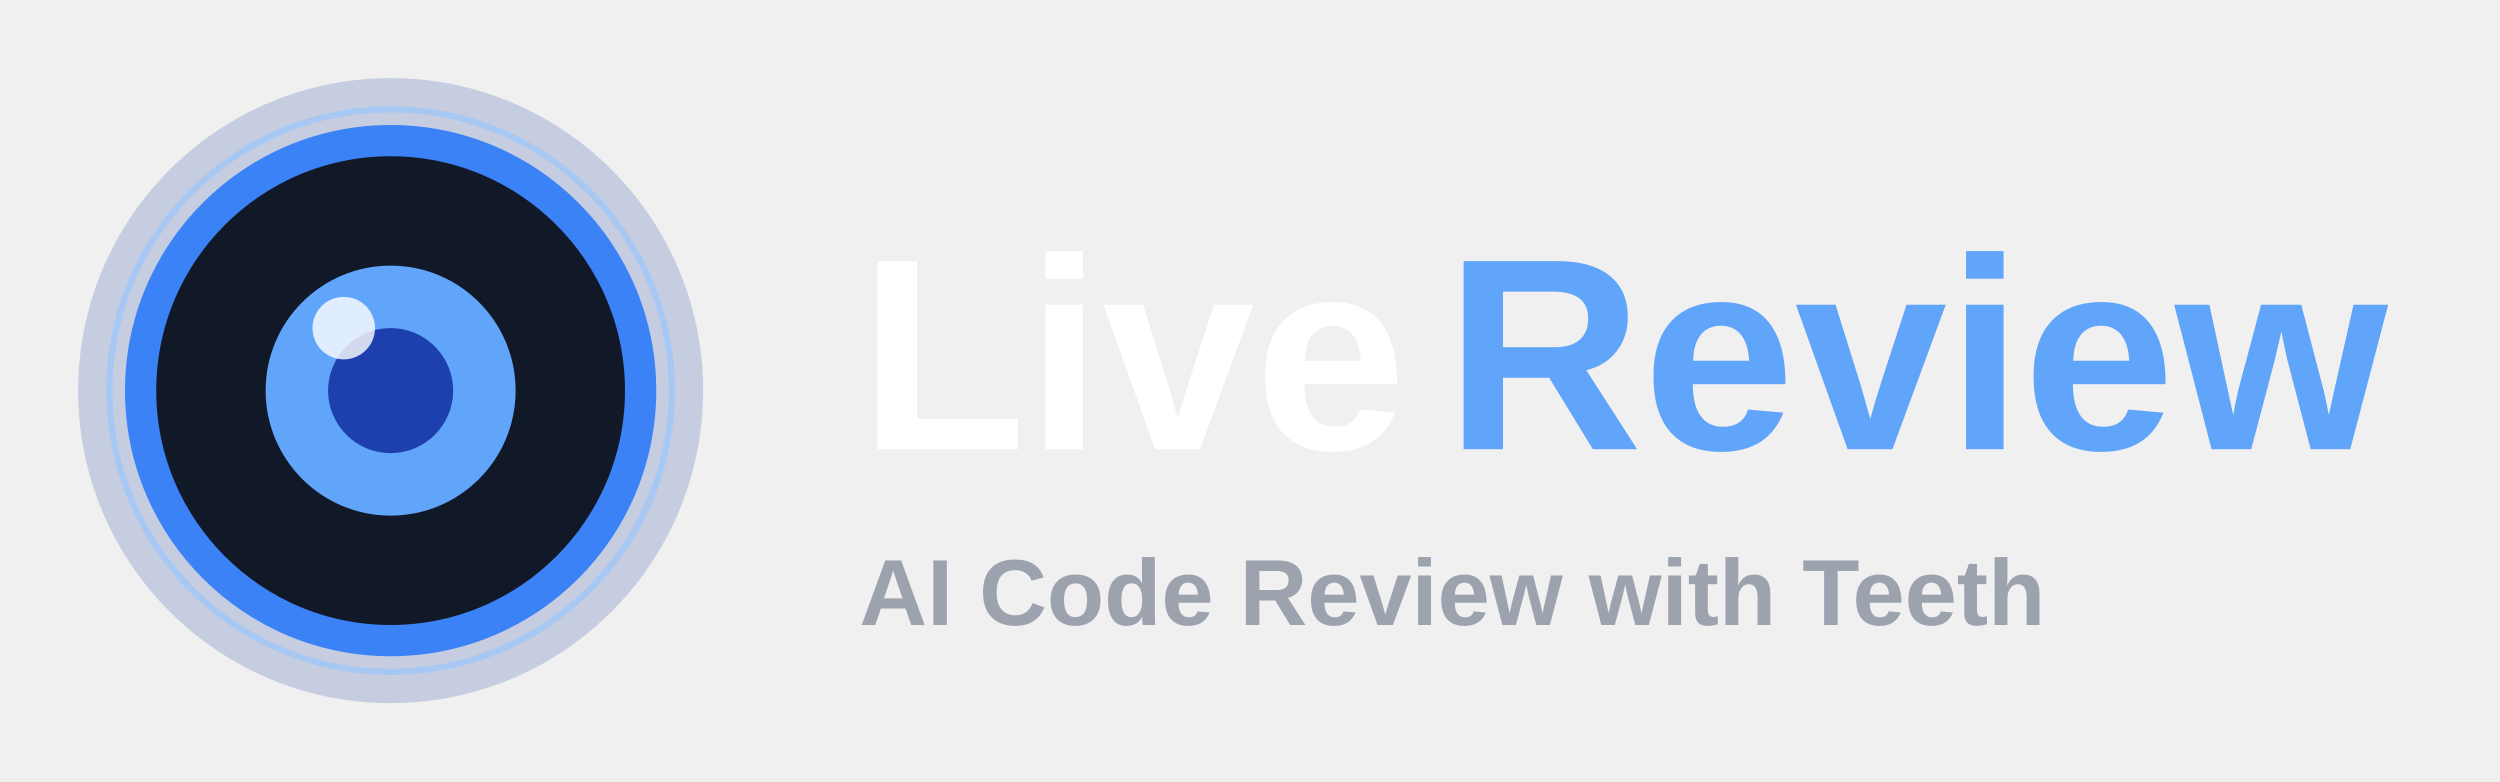
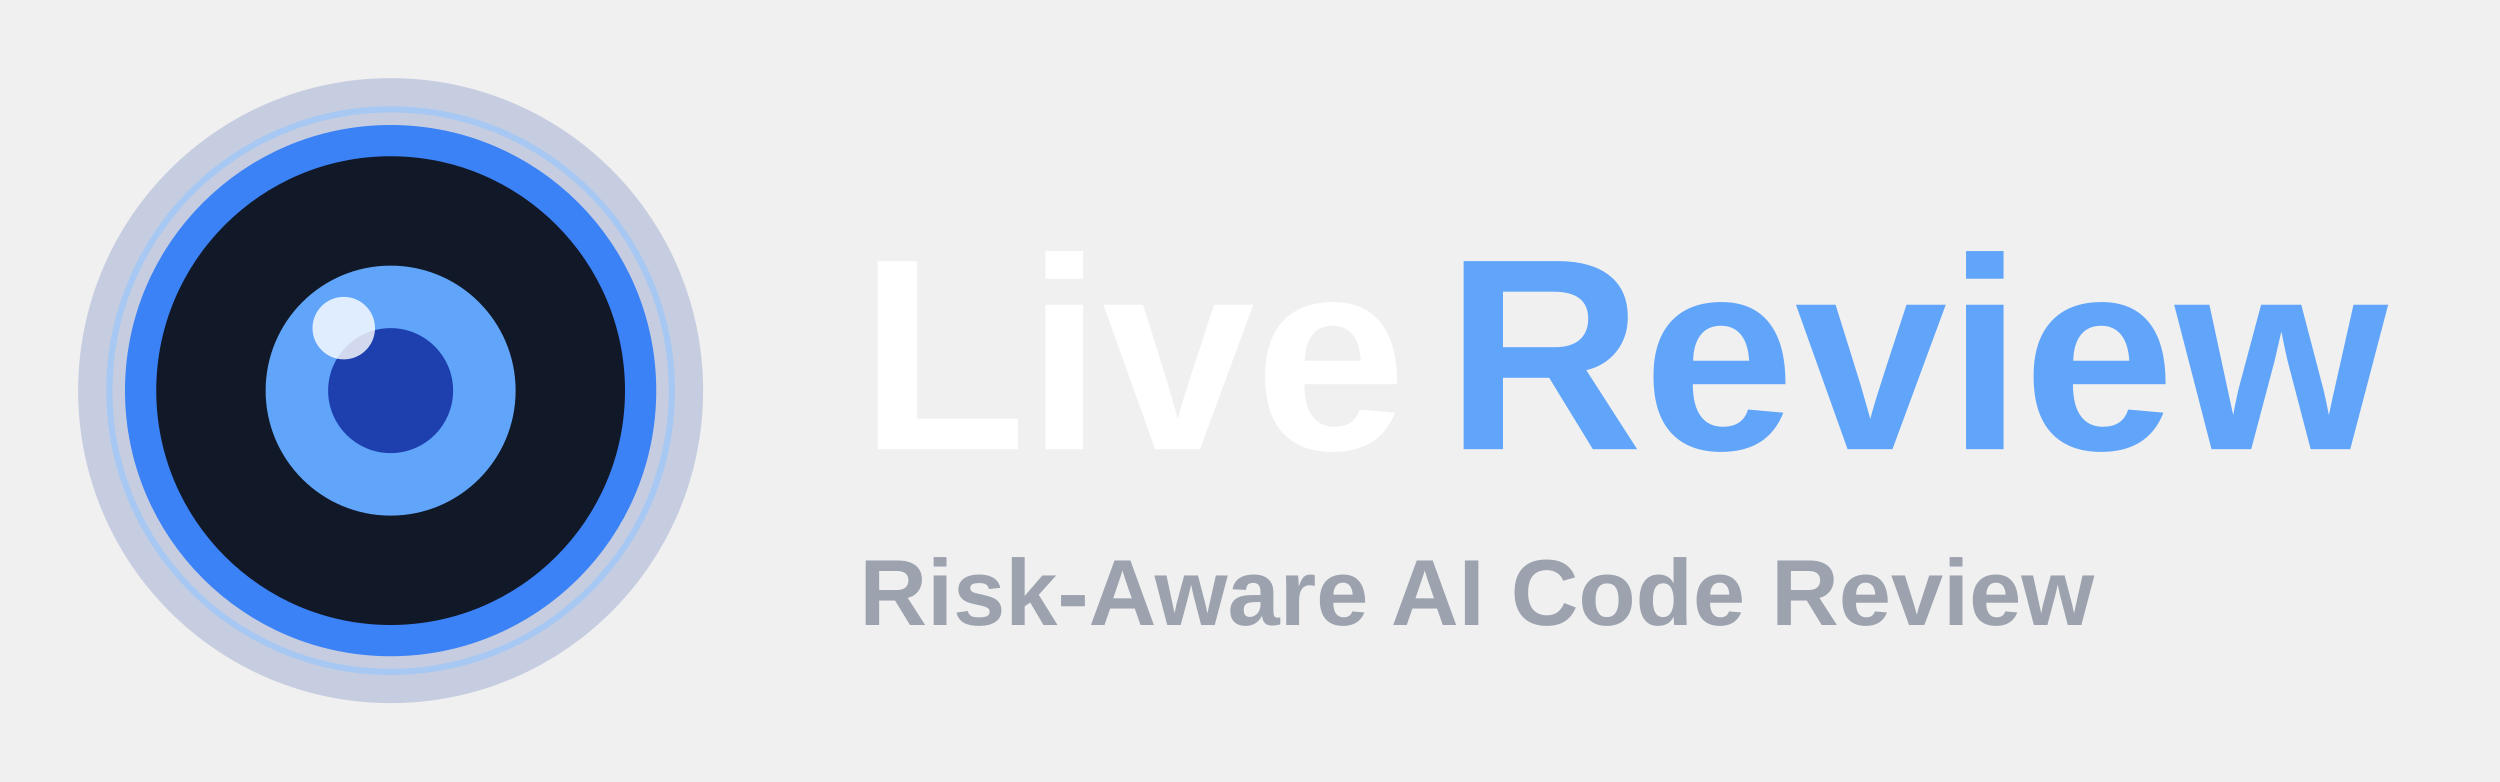
<svg xmlns="http://www.w3.org/2000/svg" width="640" height="200" viewBox="0 0 640 200" fill="none">
  <g transform="translate(100, 100) scale(0.8)">
    <circle cx="0" cy="0" r="100" fill="#1E429F" opacity="0.2" />
    <circle cx="0" cy="0" r="80" fill="#111827" />
    <circle cx="0" cy="0" r="80" stroke="#3B82F6" stroke-width="10" />
    <circle cx="0" cy="0" r="40" fill="#60A5FA" />
    <circle cx="0" cy="0" r="20" fill="#1E40AF" />
    <path d="M-5 -20C-5 -14.477 -9.477 -10 -15 -10C-20.523 -10 -25 -14.477 -25 -20C-25 -25.523 -20.523 -30 -15 -30C-9.477 -30 -5 -25.523 -5 -20Z" fill="white" opacity="0.8" />
    <circle cx="0" cy="0" r="90" stroke="#93C5FD" stroke-width="2" opacity="0.6" />
  </g>
  <g transform="translate(220, 100)" font-family="Arial, sans-serif" font-weight="bold">
    <text x="0" y="15" font-size="70" fill="white">Live</text>
    <text x="150" y="15" font-size="70" fill="#60A5FA">Review</text>
-     <text x="0" y="60" font-size="24" fill="#9CA3AF">AI Code Review with Teeth</text>
+     <text x="0" y="60" font-size="24" fill="#9CA3AF">Risk-Aware AI Code Review</text>
  </g>
</svg>
